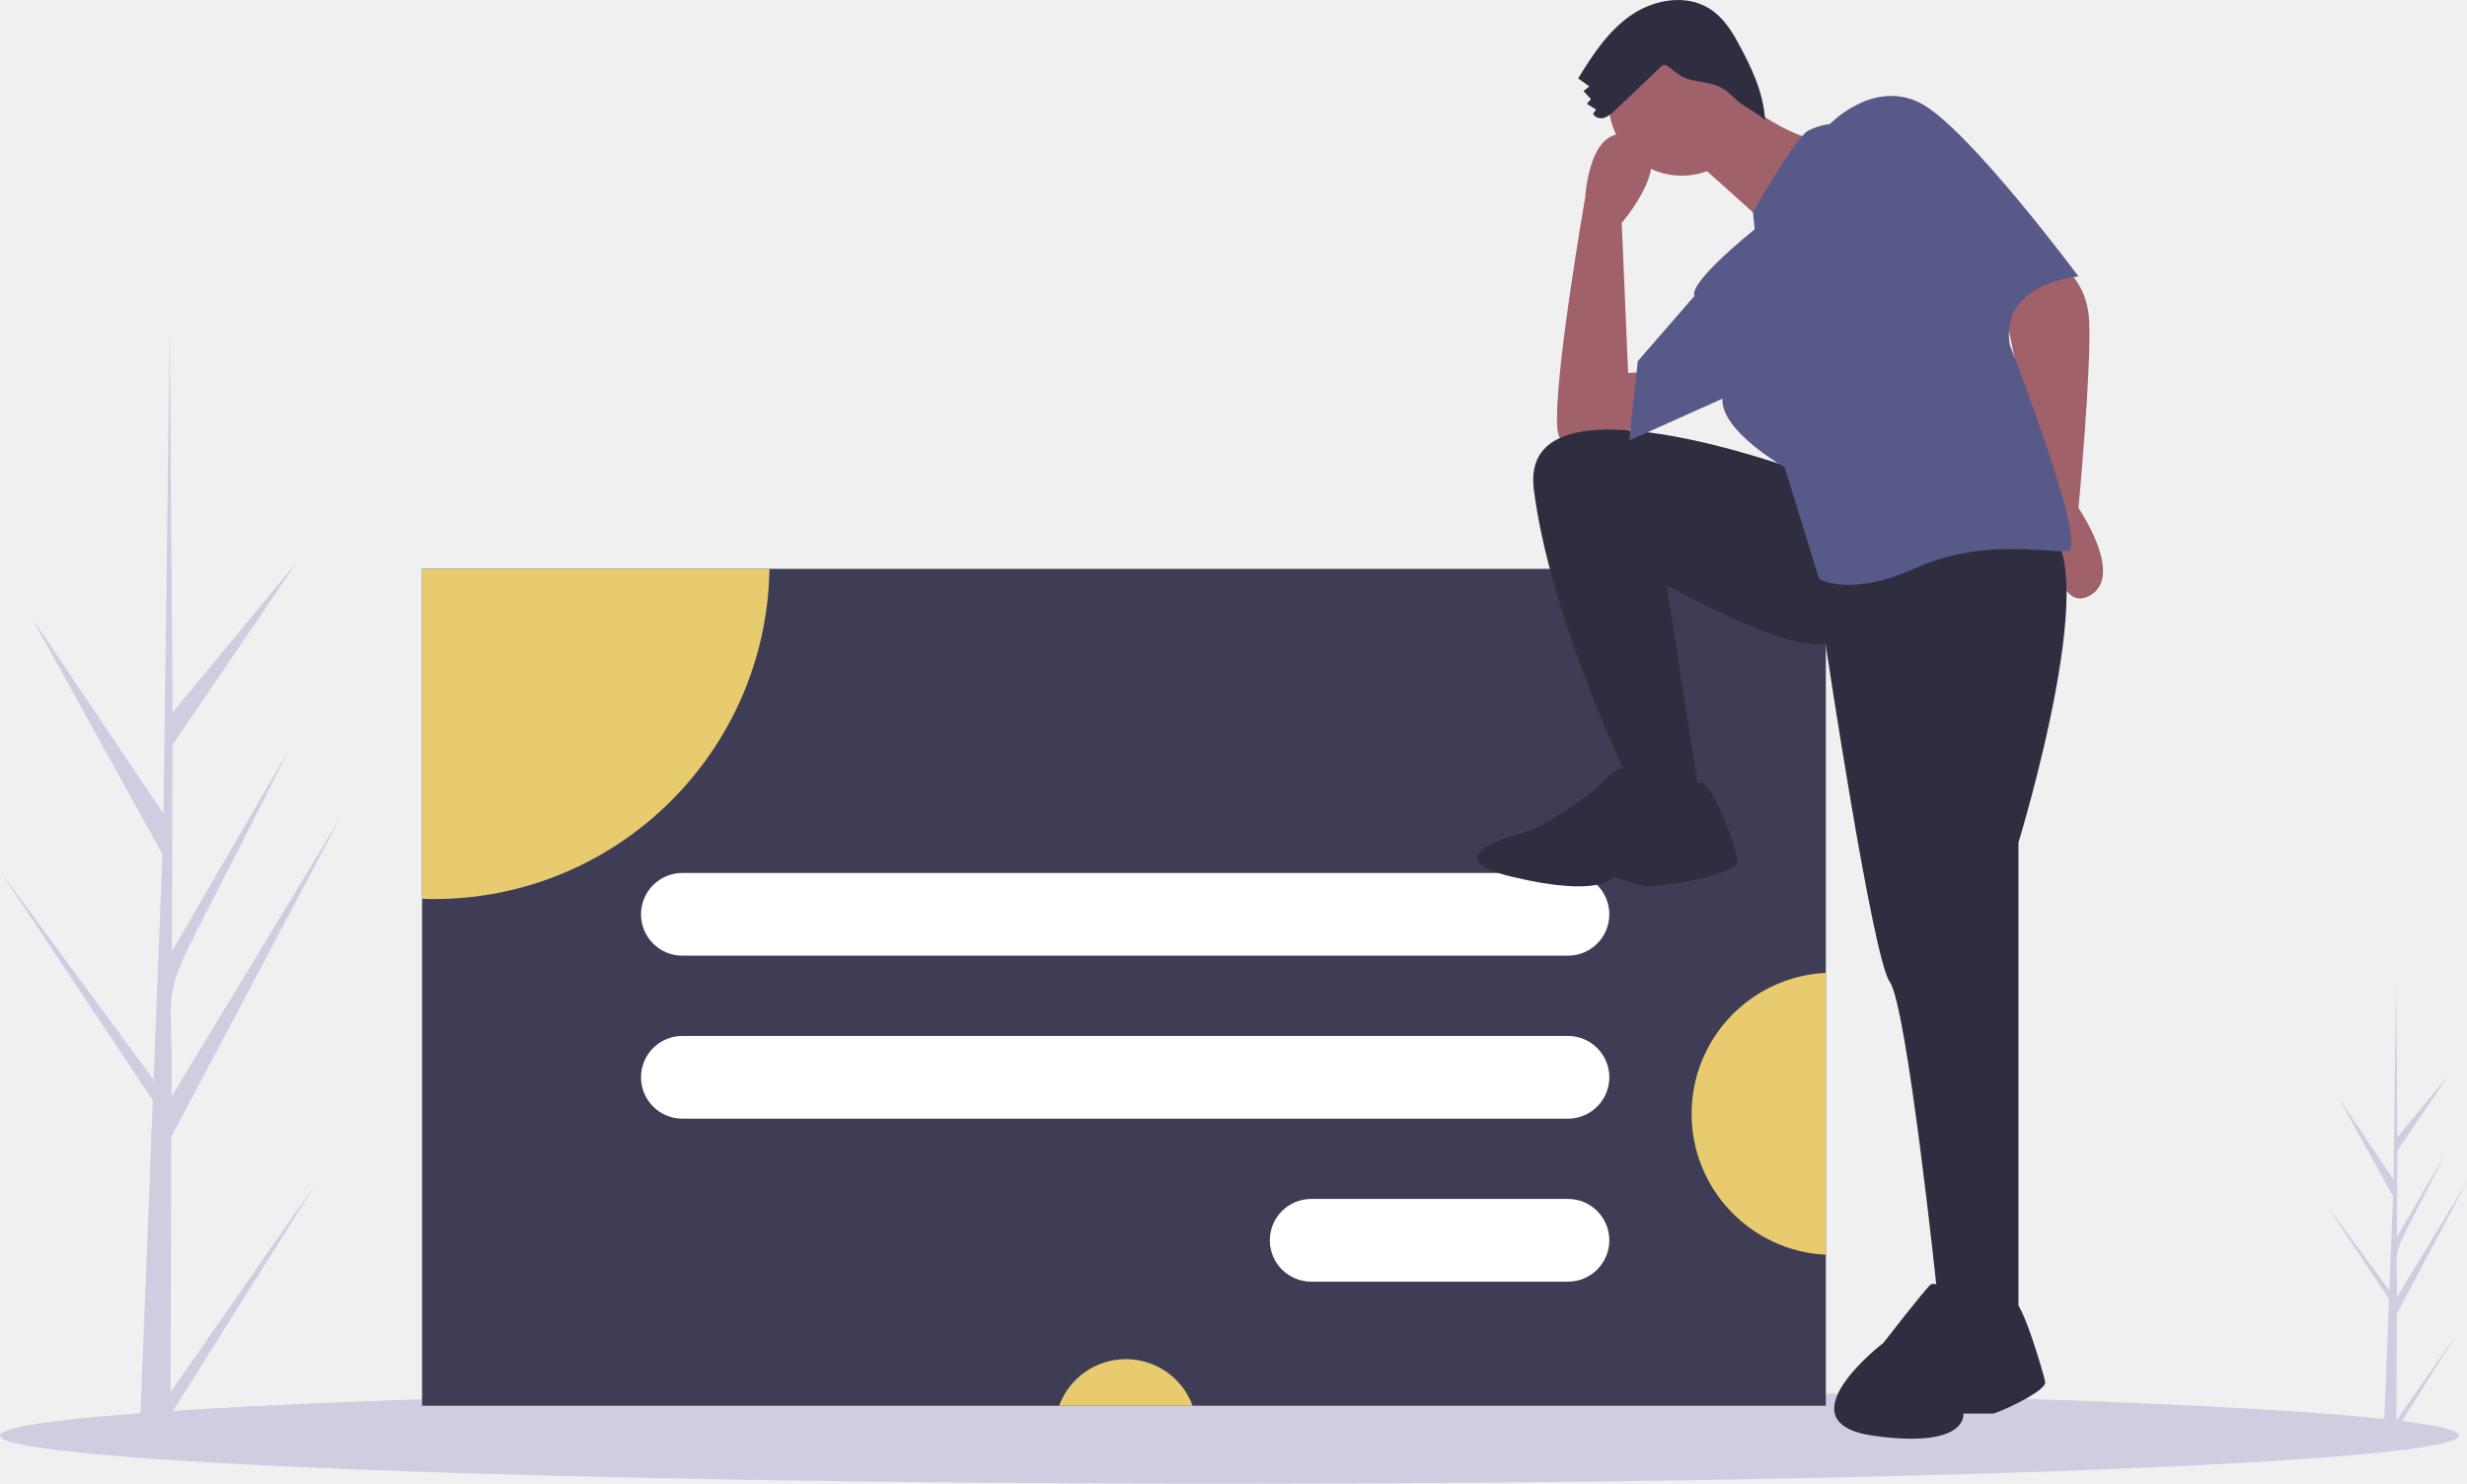
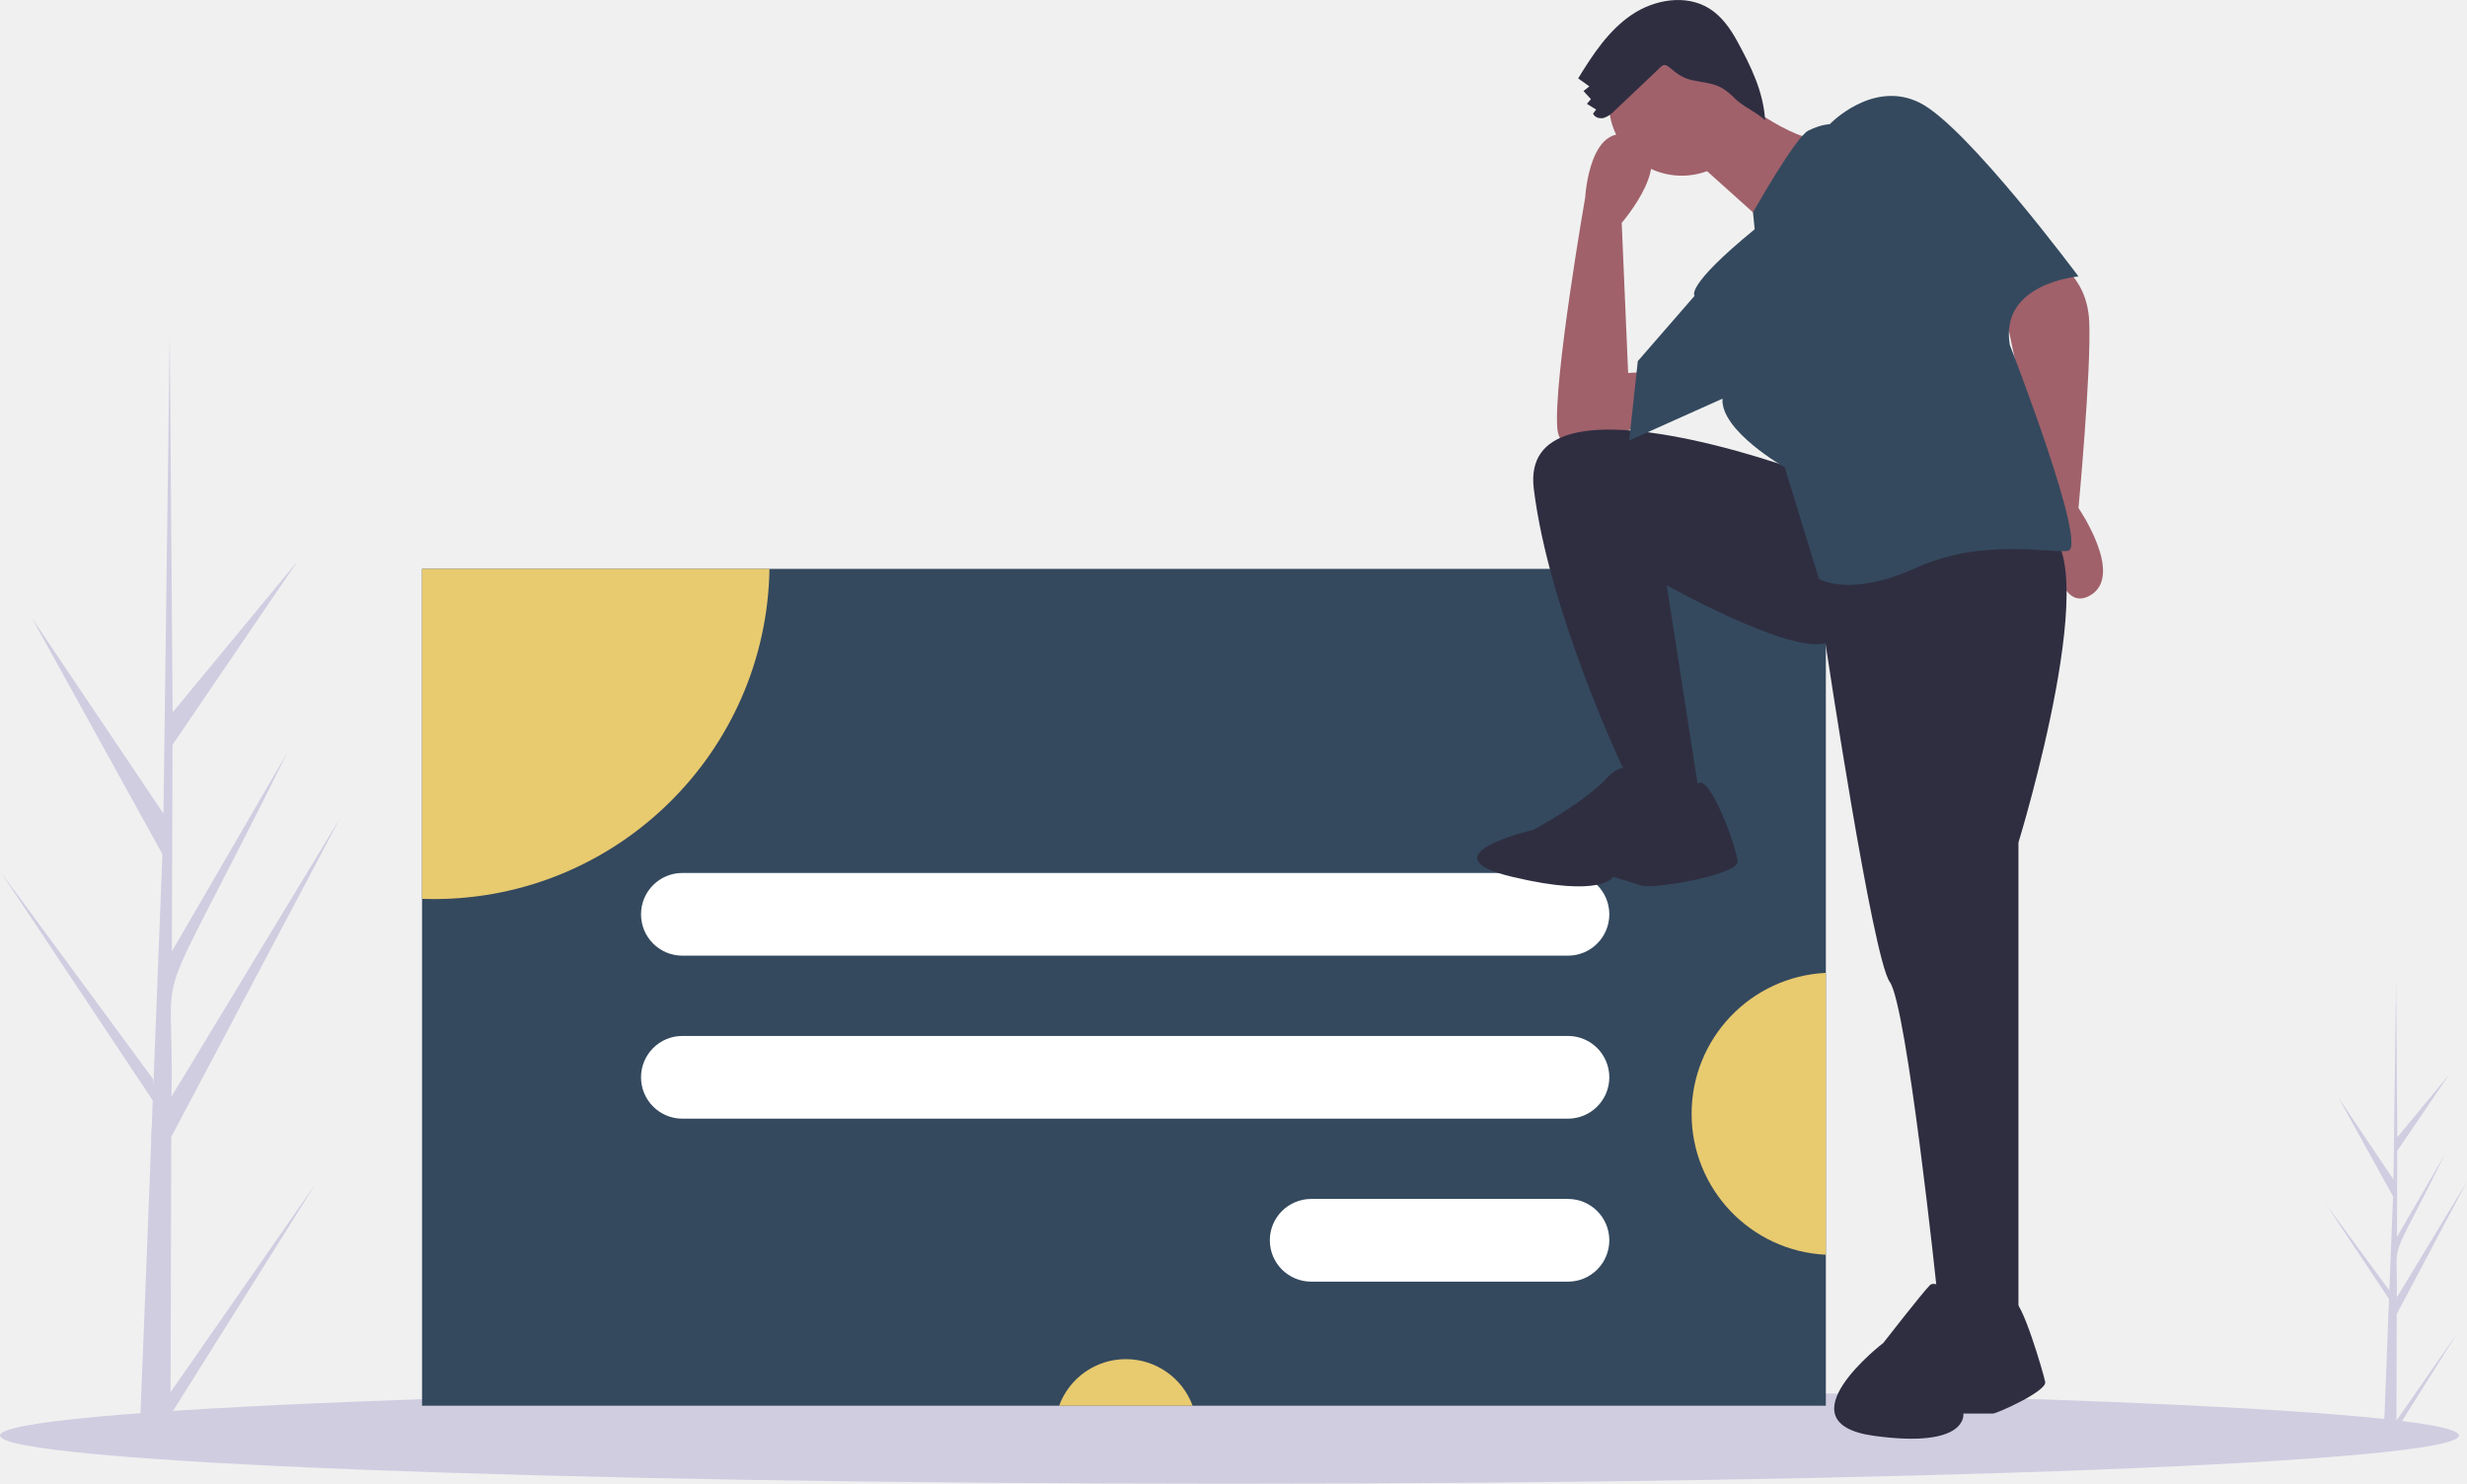
<svg xmlns="http://www.w3.org/2000/svg" id="b59c9f89-c93e-413f-a14b-776784e615e2" data-name="Layer 1" width="1075.516" height="646.899" viewBox="0 0 1075.516 646.899">
  <path d="M136.593,733.557l63.431-91.138L136.561,743.471l-.037,10.369q-6.785-.057-13.433-.441c-.02-2.354,5.371-131.899,5.142-134.243.313-.089.488-12.252.613-12.785L62.578,506.777,128.916,596.945l.198,2.666,3.935-100.648L76.086,395.895,133.5,481.278c.021-1.369,2.717-208.023,2.744-209.298.016.677,1.254,164.455,1.263,165.145l54.479-65.923-54.531,80.088-.279,90.079,50.556-87.108C124.639,581.295,138.602,536.842,136.99,604.702l73.436-121.291L136.927,622.176Z" transform="translate(-62.24207 -126.5504)" fill="#d0cde1" />
  <path d="M1106.99,745.93l26.433-37.98-26.447,42.111-.015,4.321q-2.828-.024-5.598-.184c-.008-.981,2.238-54.966,2.143-55.942.13-.037.204-5.106.255-5.328L1076.146,651.426l27.645,37.575.082,1.111,1.64-41.942-23.738-42.951,23.926,35.581c.009-.571,1.132-86.688,1.143-87.22.007.282.522,68.533.526,68.82l22.703-27.472L1107.349,628.303l-.116,37.538,21.068-36.3c-26.293,52.938-20.474,34.413-21.145,62.692l30.602-50.545-30.629,57.827Z" transform="translate(-62.24207 -126.5504)" fill="#d0cde1" />
  <ellipse cx="536" cy="625.899" rx="536" ry="21" fill="#d0cde1" />
-   <rect x="184" y="248.031" width="612" height="364.87" fill="#3f3d56" />
+   <rect x="184" y="248.031" width="612" height="364.87" fill="#34495e" />
  <path d="M397.702,374.581a146.354,146.354,0,0,1-146.32,143.97c-1.72,0-3.43-.03-5.14-.09V374.581Z" transform="translate(-62.24207 -126.5504)" fill="#E8CA6F" />
  <path d="M582.179,739.451H523.972a31.008,31.008,0,0,1,58.207,0Z" transform="translate(-62.24207 -126.5504)" fill="#E8CA6F" />
  <path d="M858.242,550.721v122.9a61.523,61.523,0,0,1,0-122.9Z" transform="translate(-62.24207 -126.5504)" fill="#E8CA6F" />
  <rect x="279.459" y="380.615" width="422.142" height="36.062" rx="18.031" fill="#fff" />
  <rect x="279.459" y="451.679" width="422.142" height="36.062" rx="18.031" fill="#fff" />
  <rect x="553.597" y="522.743" width="148.004" height="36.062" rx="18.031" fill="#fff" />
  <path d="M955.294,238.67s16.829,6.545,17.764,28.048-4.675,81.339-4.675,81.339,20.568,29.918,4.675,38.332-17.764-33.657-17.764-33.657l-18.699-88.818S947.814,237.735,955.294,238.67Z" transform="translate(-62.24207 -126.5504)" fill="#a0616a" />
  <path d="M783.267,307.855s-40.202,26.178-42.072,5.61S753.349,212.492,753.349,212.492s1.87-34.592,21.503-26.178-5.61,37.397-5.61,37.397l2.805,65.445,18.699-.935Z" transform="translate(-62.24207 -126.5504)" fill="#a0616a" />
  <path d="M847.777,332.163s-123.411-45.812-116.866,7.479,38.332,120.606,38.332,120.606l11.219,17.764h23.373L788.876,381.714s53.291,29.918,69.185,25.243c0,0,20.568,137.435,28.048,147.719s20.568,134.63,20.568,134.63l12.154,14.959h23.373V493.906s40.202-130.89,9.349-137.435S847.777,332.163,847.777,332.163Z" transform="translate(-62.24207 -126.5504)" fill="#2f2e41" />
  <path d="M777.657,465.858s-5.61-10.284-14.959,0-31.788,22.438-31.788,22.438-48.616,11.219-9.349,20.568,43.942,0,43.942,0,6.545,1.87,12.154,3.74S819.729,507.93,819.729,502.32s-12.379-39.134-17.408-34.058S777.657,465.858,777.657,465.858Z" transform="translate(-62.24207 -126.5504)" fill="#2f2e41" />
  <path d="M920.623,695.011s-13.785-11.352-17.029-8.109-20.272,25.138-20.272,25.138-45.41,34.868-4.054,40.544,38.923-9.731,38.923-9.731h12.974c1.622,0,23.516-9.731,22.705-13.785s-10.542-37.116-13.785-34.776S920.623,695.011,920.623,695.011Z" transform="translate(-62.24207 -126.5504)" fill="#2f2e41" />
  <circle cx="733.179" cy="44.805" r="31.788" fill="#a0616a" />
  <path d="M817.859,167.615s24.308,20.568,41.137,20.568S834.688,226.516,834.688,226.516l-36.462-32.723Z" transform="translate(-62.24207 -126.5504)" fill="#a0616a" />
-   <path d="M827.208,226.516l-.728-7.366s18.492-32.836,24.101-35.641,9.349-2.805,9.349-2.805,18.699-19.634,39.267-9.349,69.185,75.729,69.185,75.729-34.592,2.805-29.918,29.918c0,0,34.592,88.818,25.243,89.753s-37.397-5.61-66.38,7.479-42.072,4.675-42.072,4.675l-14.959-48.616s-28.048-15.894-27.113-29.918L772.515,318.607l3.74-34.592,24.776-28.515S796.356,251.759,827.208,226.516Z" transform="translate(-62.24207 -126.5504)" fill="#575a89" />
+   <path d="M827.208,226.516l-.728-7.366s18.492-32.836,24.101-35.641,9.349-2.805,9.349-2.805,18.699-19.634,39.267-9.349,69.185,75.729,69.185,75.729-34.592,2.805-29.918,29.918c0,0,34.592,88.818,25.243,89.753s-37.397-5.61-66.38,7.479-42.072,4.675-42.072,4.675l-14.959-48.616s-28.048-15.894-27.113-29.918L772.515,318.607l3.74-34.592,24.776-28.515S796.356,251.759,827.208,226.516Z" transform="translate(-62.24207 -126.5504)" fill="#34495e" />
  <path d="M766.18,174.792a11.737,11.737,0,0,1-4.616,3.144c-1.811.511-4.092-.116-4.813-1.853l1.344-1.749-4.029-2.504,1.756-2.06-3.246-3.524,2.562-2.032-4.877-3.488c6.321-10.315,13.157-20.758,23.137-27.596s23.925-9.267,34.148-2.8c5.308,3.358,9.061,8.687,12.068,14.202,6.047,11.09,11.376,21.901,12.163,34.508-3.798-3.699-9.343-5.783-13.141-9.482a28.463,28.463,0,0,0-5.669-4.641c-3.973-2.24-8.726-2.438-13.173-3.449-3.74-.85-6.166-2.535-8.995-4.945-3.366-2.867-3.503-1.758-6.901,1.469Q775.044,166.397,766.18,174.792Z" transform="translate(-62.24207 -126.5504)" fill="#2f2e41" />
</svg>
